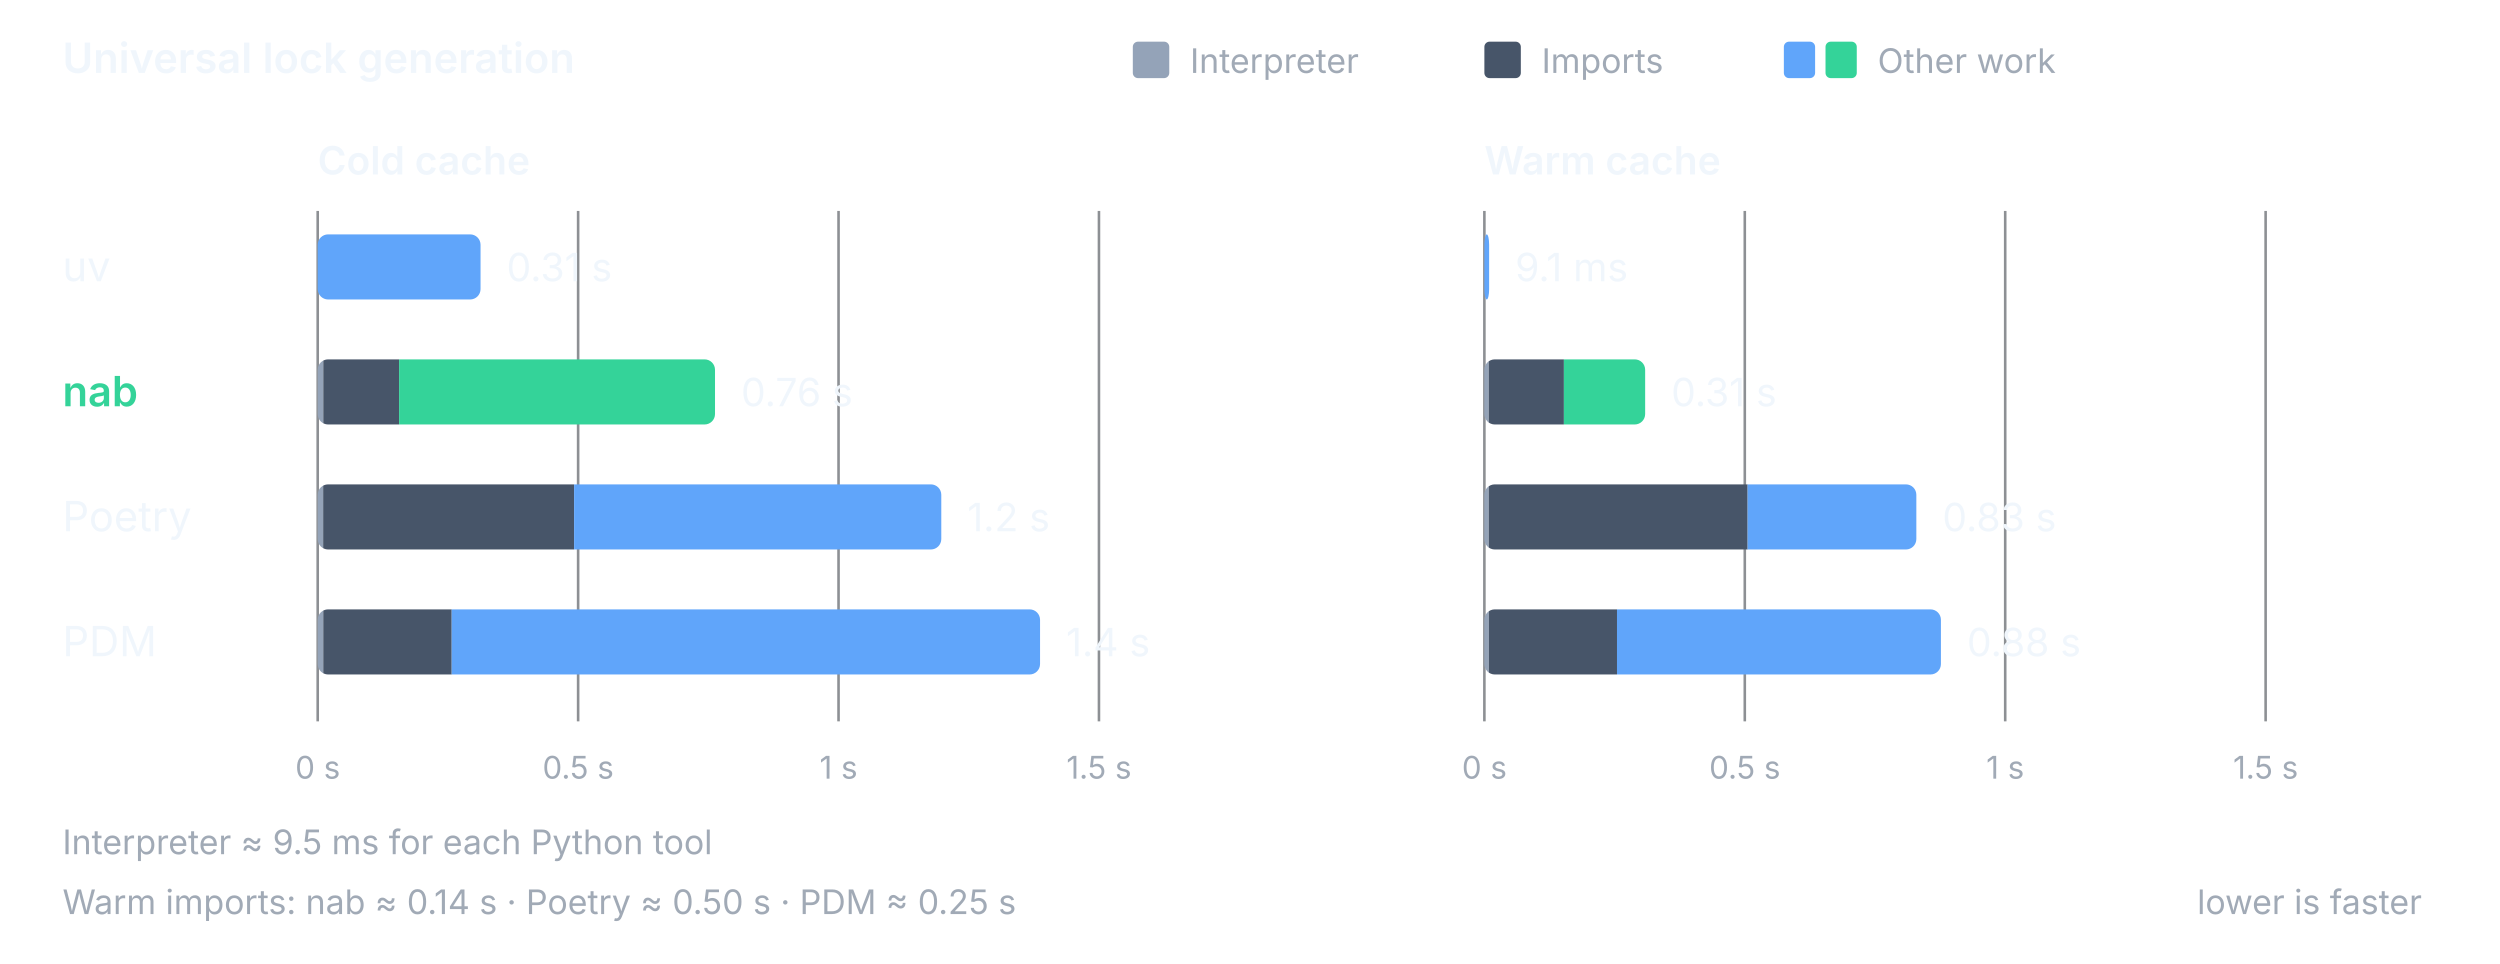
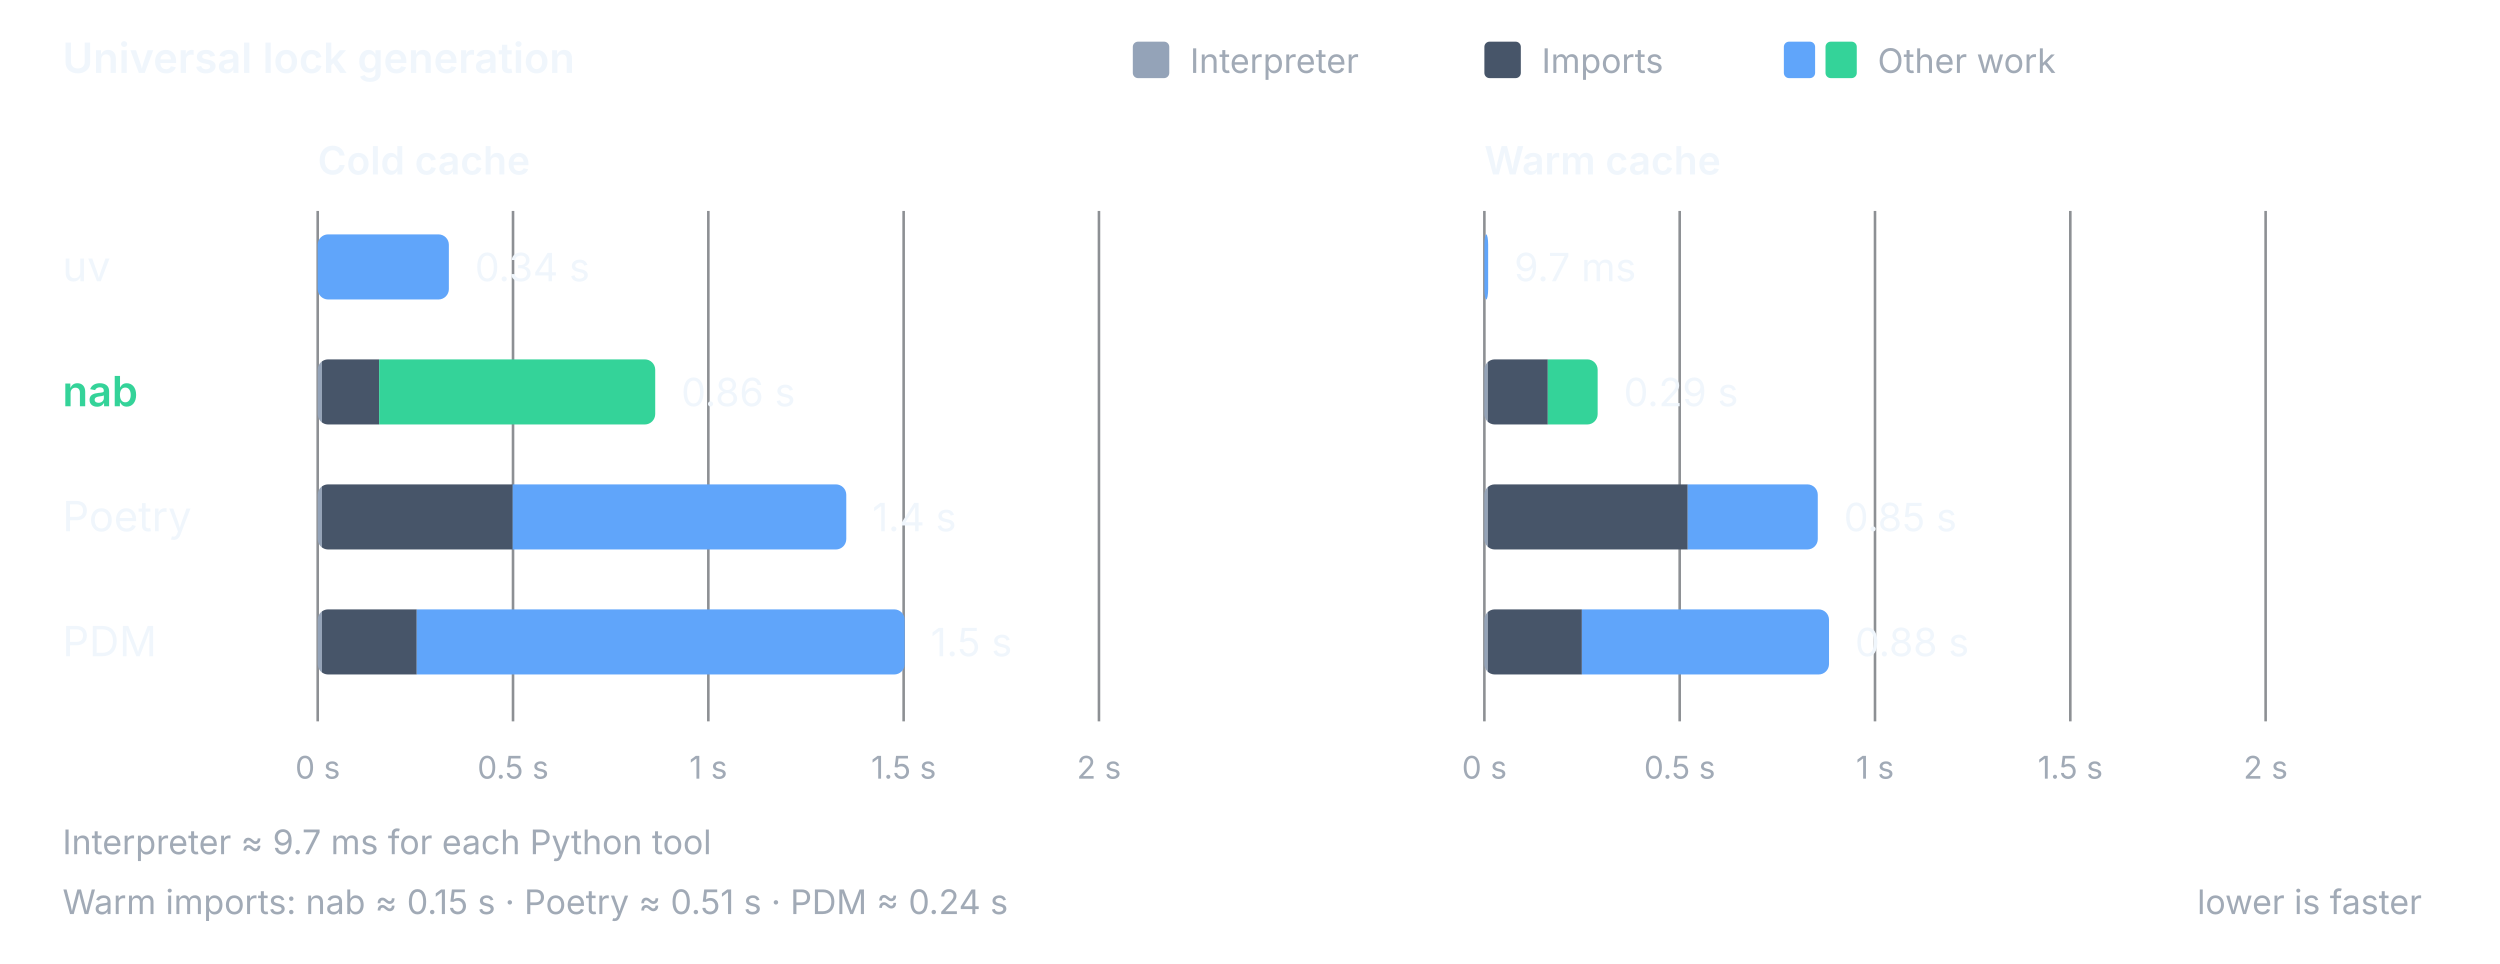
<svg xmlns="http://www.w3.org/2000/svg" width="960" height="370" viewBox="0 0 960 370" role="img" aria-labelledby="title desc">
  <g font-family="-apple-system, BlinkMacSystemFont, Segoe UI, sans-serif">
    <text x="24" y="28" fill="#f0f6fc" font-size="16" font-weight="600">Universal lock generation</text>
    <rect x="435" y="16" width="14" height="14" rx="2" fill="#94a3b8" />
    <text x="457" y="28" fill="#a1aab6" font-size="13">Interpreter</text>
    <rect x="570" y="16" width="14" height="14" rx="2" fill="#475569" />
    <text x="592" y="28" fill="#a1aab6" font-size="13">Imports</text>
    <rect x="685" y="16" width="12" height="14" rx="2" fill="#60a5fa" />
    <rect x="701" y="16" width="12" height="14" rx="2" fill="#34d399" />
    <text x="721" y="28" fill="#a1aab6" font-size="13">Other work</text>
    <text x="122" y="67" fill="#f0f6fc" font-size="15" font-weight="600">Cold cache</text>
    <path d="M122.000 81V277" stroke="#30363d" stroke-opacity="0.55" />
    <text x="122.000" y="299" fill="#a1aab6" font-size="12" text-anchor="middle">0 s</text>
-     <path d="M222.000 81V277" stroke="#30363d" stroke-opacity="0.55" />
-     <text x="222.000" y="299" fill="#a1aab6" font-size="12" text-anchor="middle">0.5 s</text>
-     <path d="M322.000 81V277" stroke="#30363d" stroke-opacity="0.55" />
-     <text x="322.000" y="299" fill="#a1aab6" font-size="12" text-anchor="middle">1 s</text>
+     <path d="M197.000 81V277" stroke="#30363d" stroke-opacity="0.55" />
+     <text x="197.000" y="299" fill="#a1aab6" font-size="12" text-anchor="middle">0.5 s</text>
+     <path d="M272.000 81V277" stroke="#30363d" stroke-opacity="0.55" />
+     <text x="272.000" y="299" fill="#a1aab6" font-size="12" text-anchor="middle">1 s</text>
+     <path d="M347.000 81V277" stroke="#30363d" stroke-opacity="0.55" />
+     <text x="347.000" y="299" fill="#a1aab6" font-size="12" text-anchor="middle">1.5 s</text>
    <path d="M422.000 81V277" stroke="#30363d" stroke-opacity="0.55" />
-     <text x="422.000" y="299" fill="#a1aab6" font-size="12" text-anchor="middle">1.5 s</text>
+     <text x="422.000" y="299" fill="#a1aab6" font-size="12" text-anchor="middle">2 s</text>
    <clipPath id="cold-uv">
-       <rect x="122" y="90" width="62.531" height="25" rx="4" />
+       <rect x="122" y="90" width="50.366" height="25" rx="4" />
    </clipPath>
    <g clip-path="url(#cold-uv)">
      <rect x="122" y="90" width="0.000" height="25" fill="#94a3b8" />
      <rect x="122.000" y="90" width="0.000" height="25" fill="#475569" />
-       <rect x="122.000" y="90" width="62.531" height="25" fill="#60a5fa" />
+       <rect x="122.000" y="90" width="50.366" height="25" fill="#60a5fa" />
    </g>
-     <text x="194.531" y="108" fill="#f0f6fc" font-size="15">0.31 s</text>
+     <text x="182.366" y="108" fill="#f0f6fc" font-size="15">0.34 s</text>
    <clipPath id="cold-nab">
-       <rect x="122" y="138" width="152.564" height="25" rx="4" />
+       <rect x="122" y="138" width="129.602" height="25" rx="4" />
    </clipPath>
    <g clip-path="url(#cold-nab)">
-       <rect x="122" y="138" width="2.140" height="25" fill="#94a3b8" />
-       <rect x="124.140" y="138" width="29.109" height="25" fill="#475569" />
-       <rect x="153.249" y="138" width="121.315" height="25" fill="#34d399" />
+       <rect x="122" y="138" width="1.607" height="25" fill="#94a3b8" />
+       <rect x="123.607" y="138" width="21.973" height="25" fill="#475569" />
+       <rect x="145.579" y="138" width="106.023" height="25" fill="#34d399" />
    </g>
-     <text x="284.564" y="156" fill="#f0f6fc" font-size="15">0.76 s</text>
+     <text x="261.602" y="156" fill="#f0f6fc" font-size="15">0.86 s</text>
    <clipPath id="cold-poetry">
-       <rect x="122" y="186" width="239.453" height="25" rx="4" />
+       <rect x="122" y="186" width="202.969" height="25" rx="4" />
    </clipPath>
    <g clip-path="url(#cold-poetry)">
-       <rect x="122" y="186" width="2.094" height="25" fill="#94a3b8" />
-       <rect x="124.094" y="186" width="96.360" height="25" fill="#475569" />
-       <rect x="220.454" y="186" width="140.999" height="25" fill="#60a5fa" />
+       <rect x="122" y="186" width="1.601" height="25" fill="#94a3b8" />
+       <rect x="123.601" y="186" width="73.263" height="25" fill="#475569" />
+       <rect x="196.864" y="186" width="128.105" height="25" fill="#60a5fa" />
    </g>
-     <text x="371.453" y="204" fill="#f0f6fc" font-size="15">1.2 s</text>
+     <text x="334.969" y="204" fill="#f0f6fc" font-size="15">1.4 s</text>
    <clipPath id="cold-pdm">
-       <rect x="122" y="234" width="277.380" height="25" rx="4" />
+       <rect x="122" y="234" width="225.387" height="25" rx="4" />
    </clipPath>
    <g clip-path="url(#cold-pdm)">
-       <rect x="122" y="234" width="2.131" height="25" fill="#94a3b8" />
-       <rect x="124.131" y="234" width="49.324" height="25" fill="#475569" />
-       <rect x="173.455" y="234" width="225.925" height="25" fill="#60a5fa" />
+       <rect x="122" y="234" width="1.621" height="25" fill="#94a3b8" />
+       <rect x="123.621" y="234" width="36.415" height="25" fill="#475569" />
+       <rect x="160.037" y="234" width="187.350" height="25" fill="#60a5fa" />
    </g>
-     <text x="409.380" y="252" fill="#f0f6fc" font-size="15">1.4 s</text>
+     <text x="357.387" y="252" fill="#f0f6fc" font-size="15">1.5 s</text>
    <text x="570" y="67" fill="#f0f6fc" font-size="15" font-weight="600">Warm cache</text>
    <path d="M570.000 81V277" stroke="#30363d" stroke-opacity="0.55" />
    <text x="570.000" y="299" fill="#a1aab6" font-size="12" text-anchor="middle">0 s</text>
-     <path d="M670.000 81V277" stroke="#30363d" stroke-opacity="0.55" />
-     <text x="670.000" y="299" fill="#a1aab6" font-size="12" text-anchor="middle">0.5 s</text>
-     <path d="M770.000 81V277" stroke="#30363d" stroke-opacity="0.55" />
-     <text x="770.000" y="299" fill="#a1aab6" font-size="12" text-anchor="middle">1 s</text>
+     <path d="M645.000 81V277" stroke="#30363d" stroke-opacity="0.55" />
+     <text x="645.000" y="299" fill="#a1aab6" font-size="12" text-anchor="middle">0.5 s</text>
+     <path d="M720.000 81V277" stroke="#30363d" stroke-opacity="0.55" />
+     <text x="720.000" y="299" fill="#a1aab6" font-size="12" text-anchor="middle">1 s</text>
+     <path d="M795.000 81V277" stroke="#30363d" stroke-opacity="0.55" />
+     <text x="795.000" y="299" fill="#a1aab6" font-size="12" text-anchor="middle">1.5 s</text>
    <path d="M870.000 81V277" stroke="#30363d" stroke-opacity="0.55" />
-     <text x="870.000" y="299" fill="#a1aab6" font-size="12" text-anchor="middle">1.5 s</text>
+     <text x="870.000" y="299" fill="#a1aab6" font-size="12" text-anchor="middle">2 s</text>
    <clipPath id="warm-uv">
-       <rect x="570" y="90" width="1.829" height="25" rx="4" />
+       <rect x="570" y="90" width="1.453" height="25" rx="4" />
    </clipPath>
    <g clip-path="url(#warm-uv)">
      <rect x="570" y="90" width="0.000" height="25" fill="#94a3b8" />
      <rect x="570.000" y="90" width="0.000" height="25" fill="#475569" />
-       <rect x="570.000" y="90" width="1.829" height="25" fill="#60a5fa" />
+       <rect x="570.000" y="90" width="1.453" height="25" fill="#60a5fa" />
    </g>
-     <text x="581.829" y="108" fill="#f0f6fc" font-size="15">9.1 ms</text>
+     <text x="581.453" y="108" fill="#f0f6fc" font-size="15">9.7 ms</text>
    <clipPath id="warm-nab">
-       <rect x="570" y="138" width="61.738" height="25" rx="4" />
+       <rect x="570" y="138" width="43.499" height="25" rx="4" />
    </clipPath>
    <g clip-path="url(#warm-nab)">
-       <rect x="570" y="138" width="1.670" height="25" fill="#94a3b8" />
-       <rect x="571.670" y="138" width="28.865" height="25" fill="#475569" />
-       <rect x="600.535" y="138" width="31.203" height="25" fill="#34d399" />
+       <rect x="570" y="138" width="1.290" height="25" fill="#94a3b8" />
+       <rect x="571.290" y="138" width="23.067" height="25" fill="#475569" />
+       <rect x="594.357" y="138" width="19.142" height="25" fill="#34d399" />
    </g>
-     <text x="641.738" y="156" fill="#f0f6fc" font-size="15">0.31 s</text>
+     <text x="623.499" y="156" fill="#f0f6fc" font-size="15">0.29 s</text>
    <clipPath id="warm-poetry">
-       <rect x="570" y="186" width="165.875" height="25" rx="4" />
+       <rect x="570" y="186" width="128.026" height="25" rx="4" />
    </clipPath>
    <g clip-path="url(#warm-poetry)">
-       <rect x="570" y="186" width="1.669" height="25" fill="#94a3b8" />
-       <rect x="571.669" y="186" width="99.427" height="25" fill="#475569" />
-       <rect x="671.096" y="186" width="64.779" height="25" fill="#60a5fa" />
+       <rect x="570" y="186" width="1.298" height="25" fill="#94a3b8" />
+       <rect x="571.298" y="186" width="76.795" height="25" fill="#475569" />
+       <rect x="648.093" y="186" width="49.934" height="25" fill="#60a5fa" />
    </g>
-     <text x="745.875" y="204" fill="#f0f6fc" font-size="15">0.83 s</text>
+     <text x="708.026" y="204" fill="#f0f6fc" font-size="15">0.85 s</text>
    <clipPath id="warm-pdm">
-       <rect x="570" y="234" width="175.313" height="25" rx="4" />
+       <rect x="570" y="234" width="132.344" height="25" rx="4" />
    </clipPath>
    <g clip-path="url(#warm-pdm)">
-       <rect x="570" y="234" width="1.711" height="25" fill="#94a3b8" />
-       <rect x="571.711" y="234" width="49.216" height="25" fill="#475569" />
-       <rect x="620.927" y="234" width="124.385" height="25" fill="#60a5fa" />
+       <rect x="570" y="234" width="1.299" height="25" fill="#94a3b8" />
+       <rect x="571.299" y="234" width="36.141" height="25" fill="#475569" />
+       <rect x="607.441" y="234" width="94.903" height="25" fill="#60a5fa" />
    </g>
-     <text x="755.313" y="252" fill="#f0f6fc" font-size="15">0.88 s</text>
+     <text x="712.344" y="252" fill="#f0f6fc" font-size="15">0.88 s</text>
    <text x="24" y="108" fill="#f0f6fc" font-size="16" font-weight="400">uv</text>
    <text x="24" y="156" fill="#34d399" font-size="16" font-weight="600">nab</text>
    <text x="24" y="204" fill="#f0f6fc" font-size="16" font-weight="400">Poetry</text>
    <text x="24" y="252" fill="#f0f6fc" font-size="16" font-weight="400">PDM</text>
-     <text x="24" y="328" fill="#a1aab6" font-size="13">Interpreter ≈ 9.5 ms for each Python tool</text>
-     <text x="24" y="351" fill="#a1aab6" font-size="13">Warm imports: nab ≈ 0.14 s · Poetry ≈ 0.50 s · PDM ≈ 0.25 s</text>
+     <text x="24" y="328" fill="#a1aab6" font-size="13">Interpreter ≈ 9.7 ms for each Python tool</text>
+     <text x="24" y="351" fill="#a1aab6" font-size="13">Warm imports: nab ≈ 0.15 s · Poetry ≈ 0.51 s · PDM ≈ 0.24 s</text>
    <text x="930" y="351" text-anchor="end" fill="#a1aab6" font-size="13">lower is faster</text>
  </g>
</svg>
